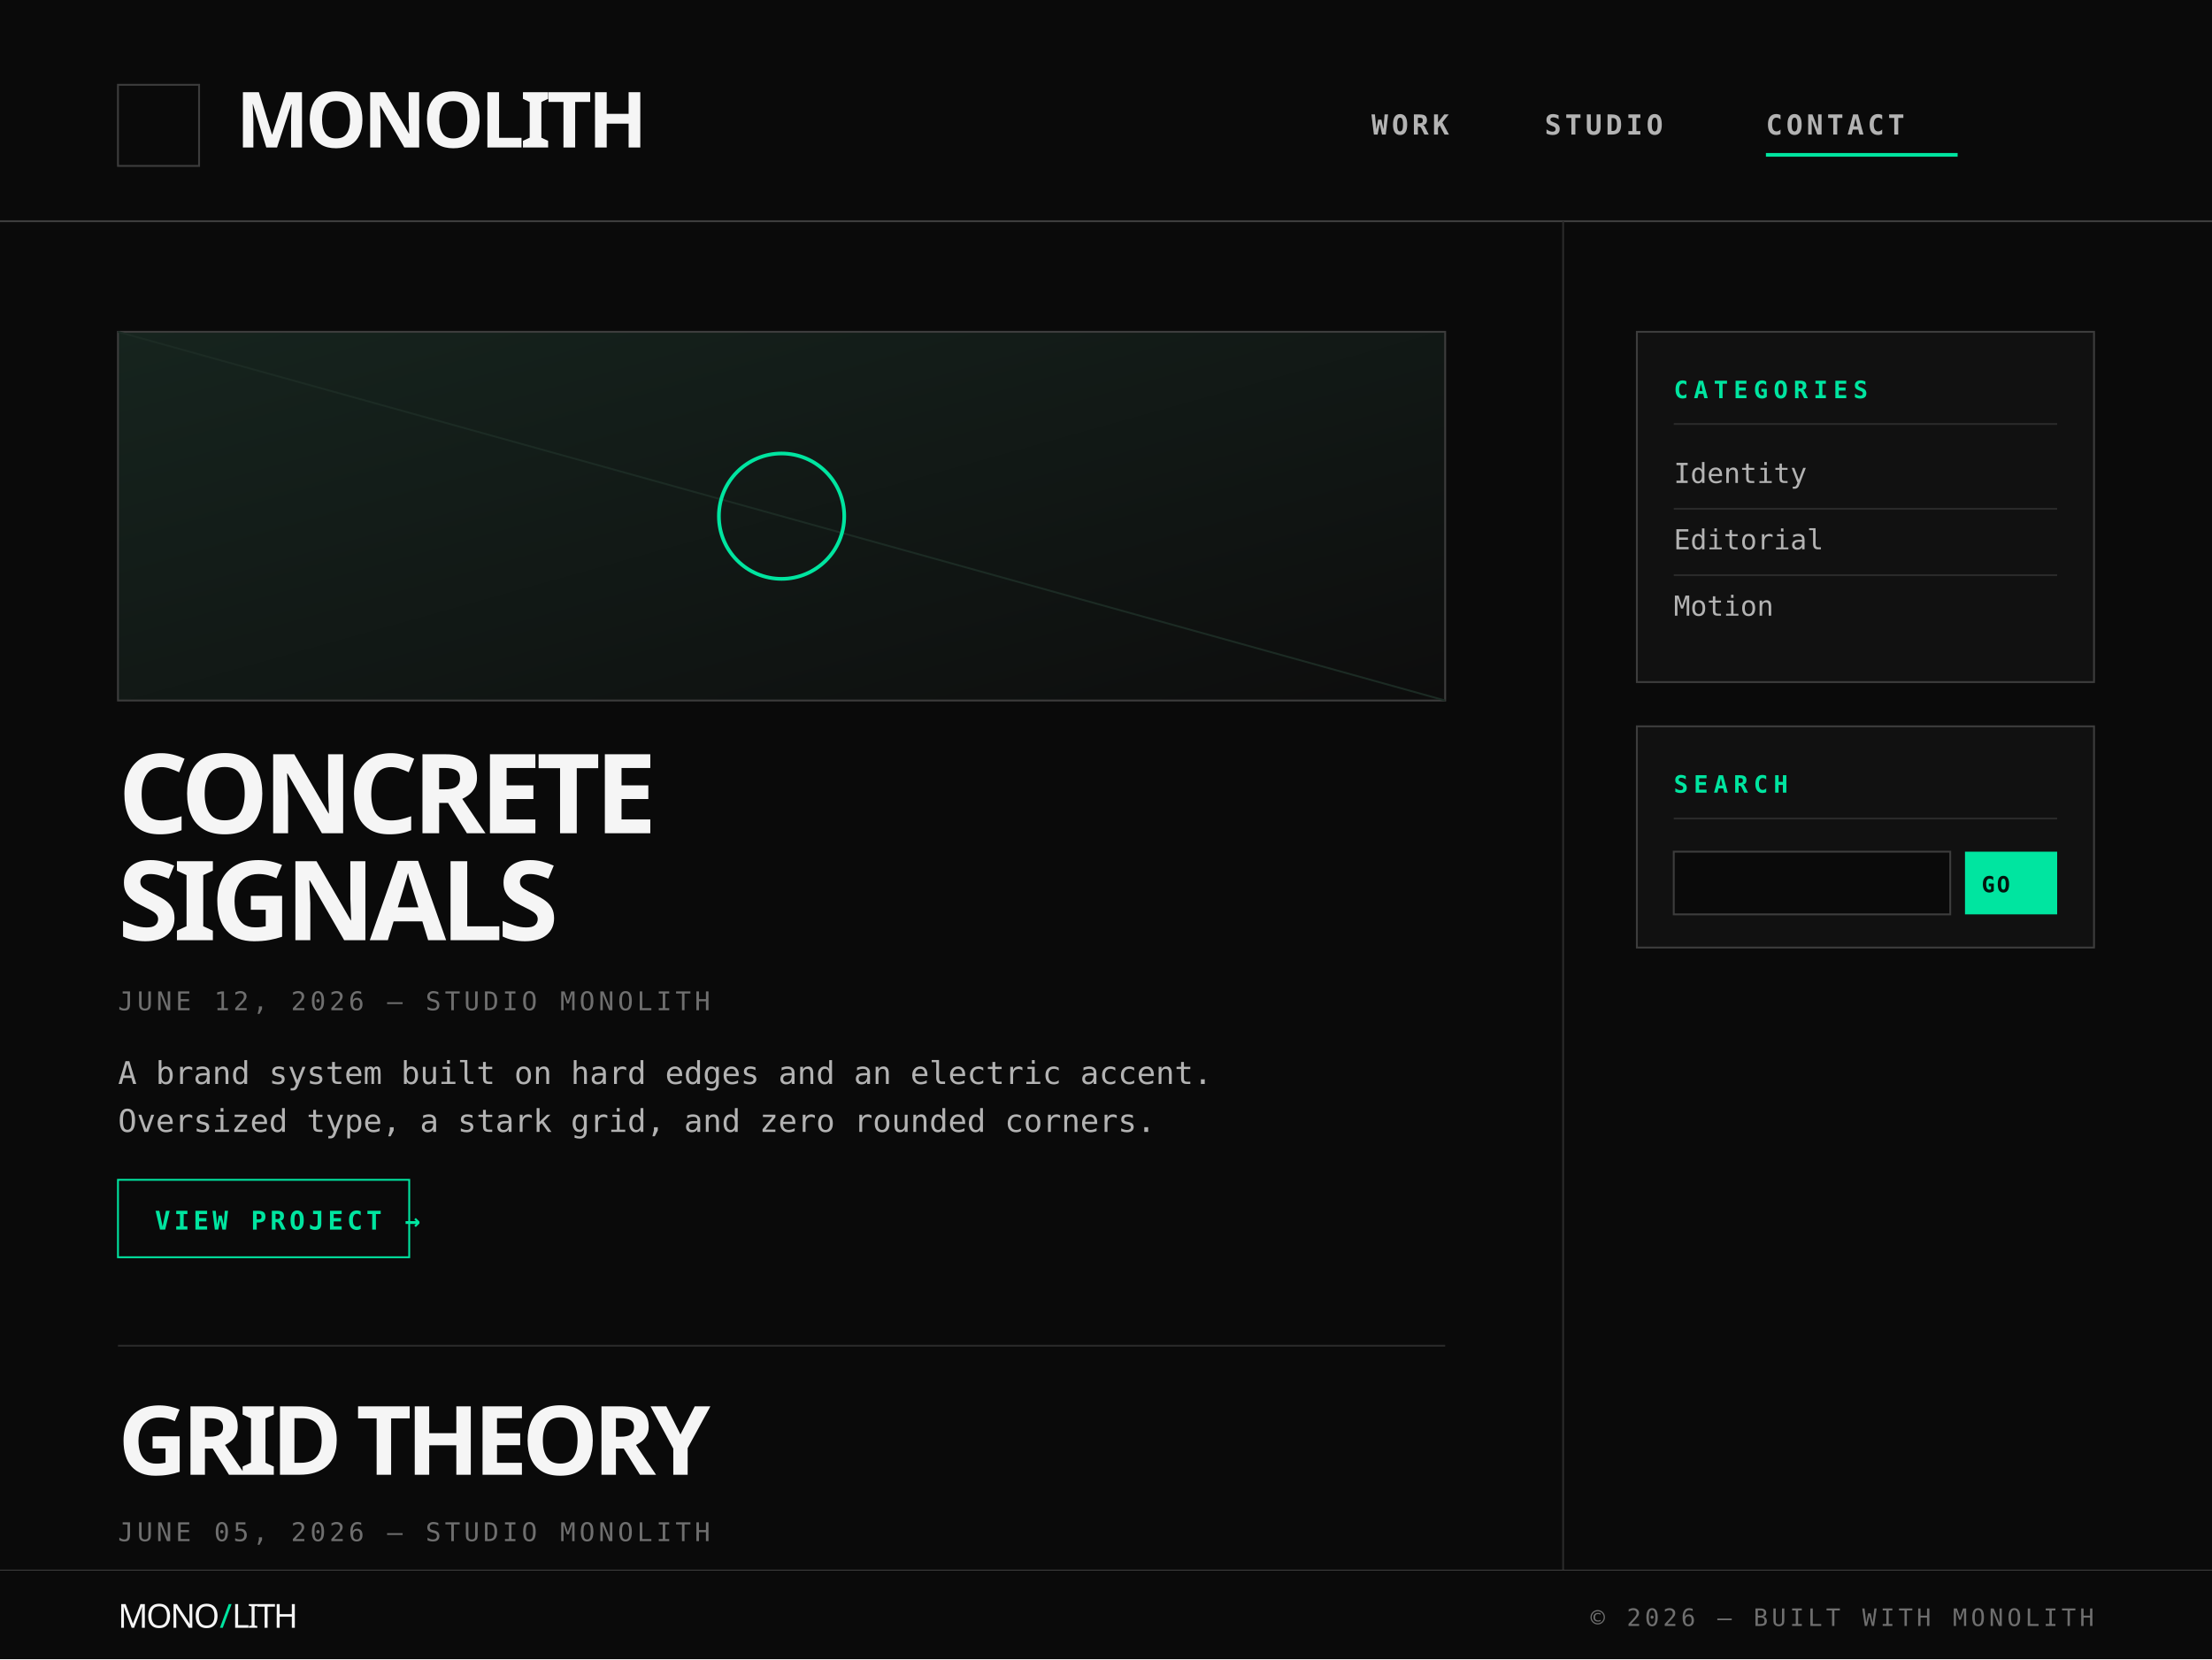
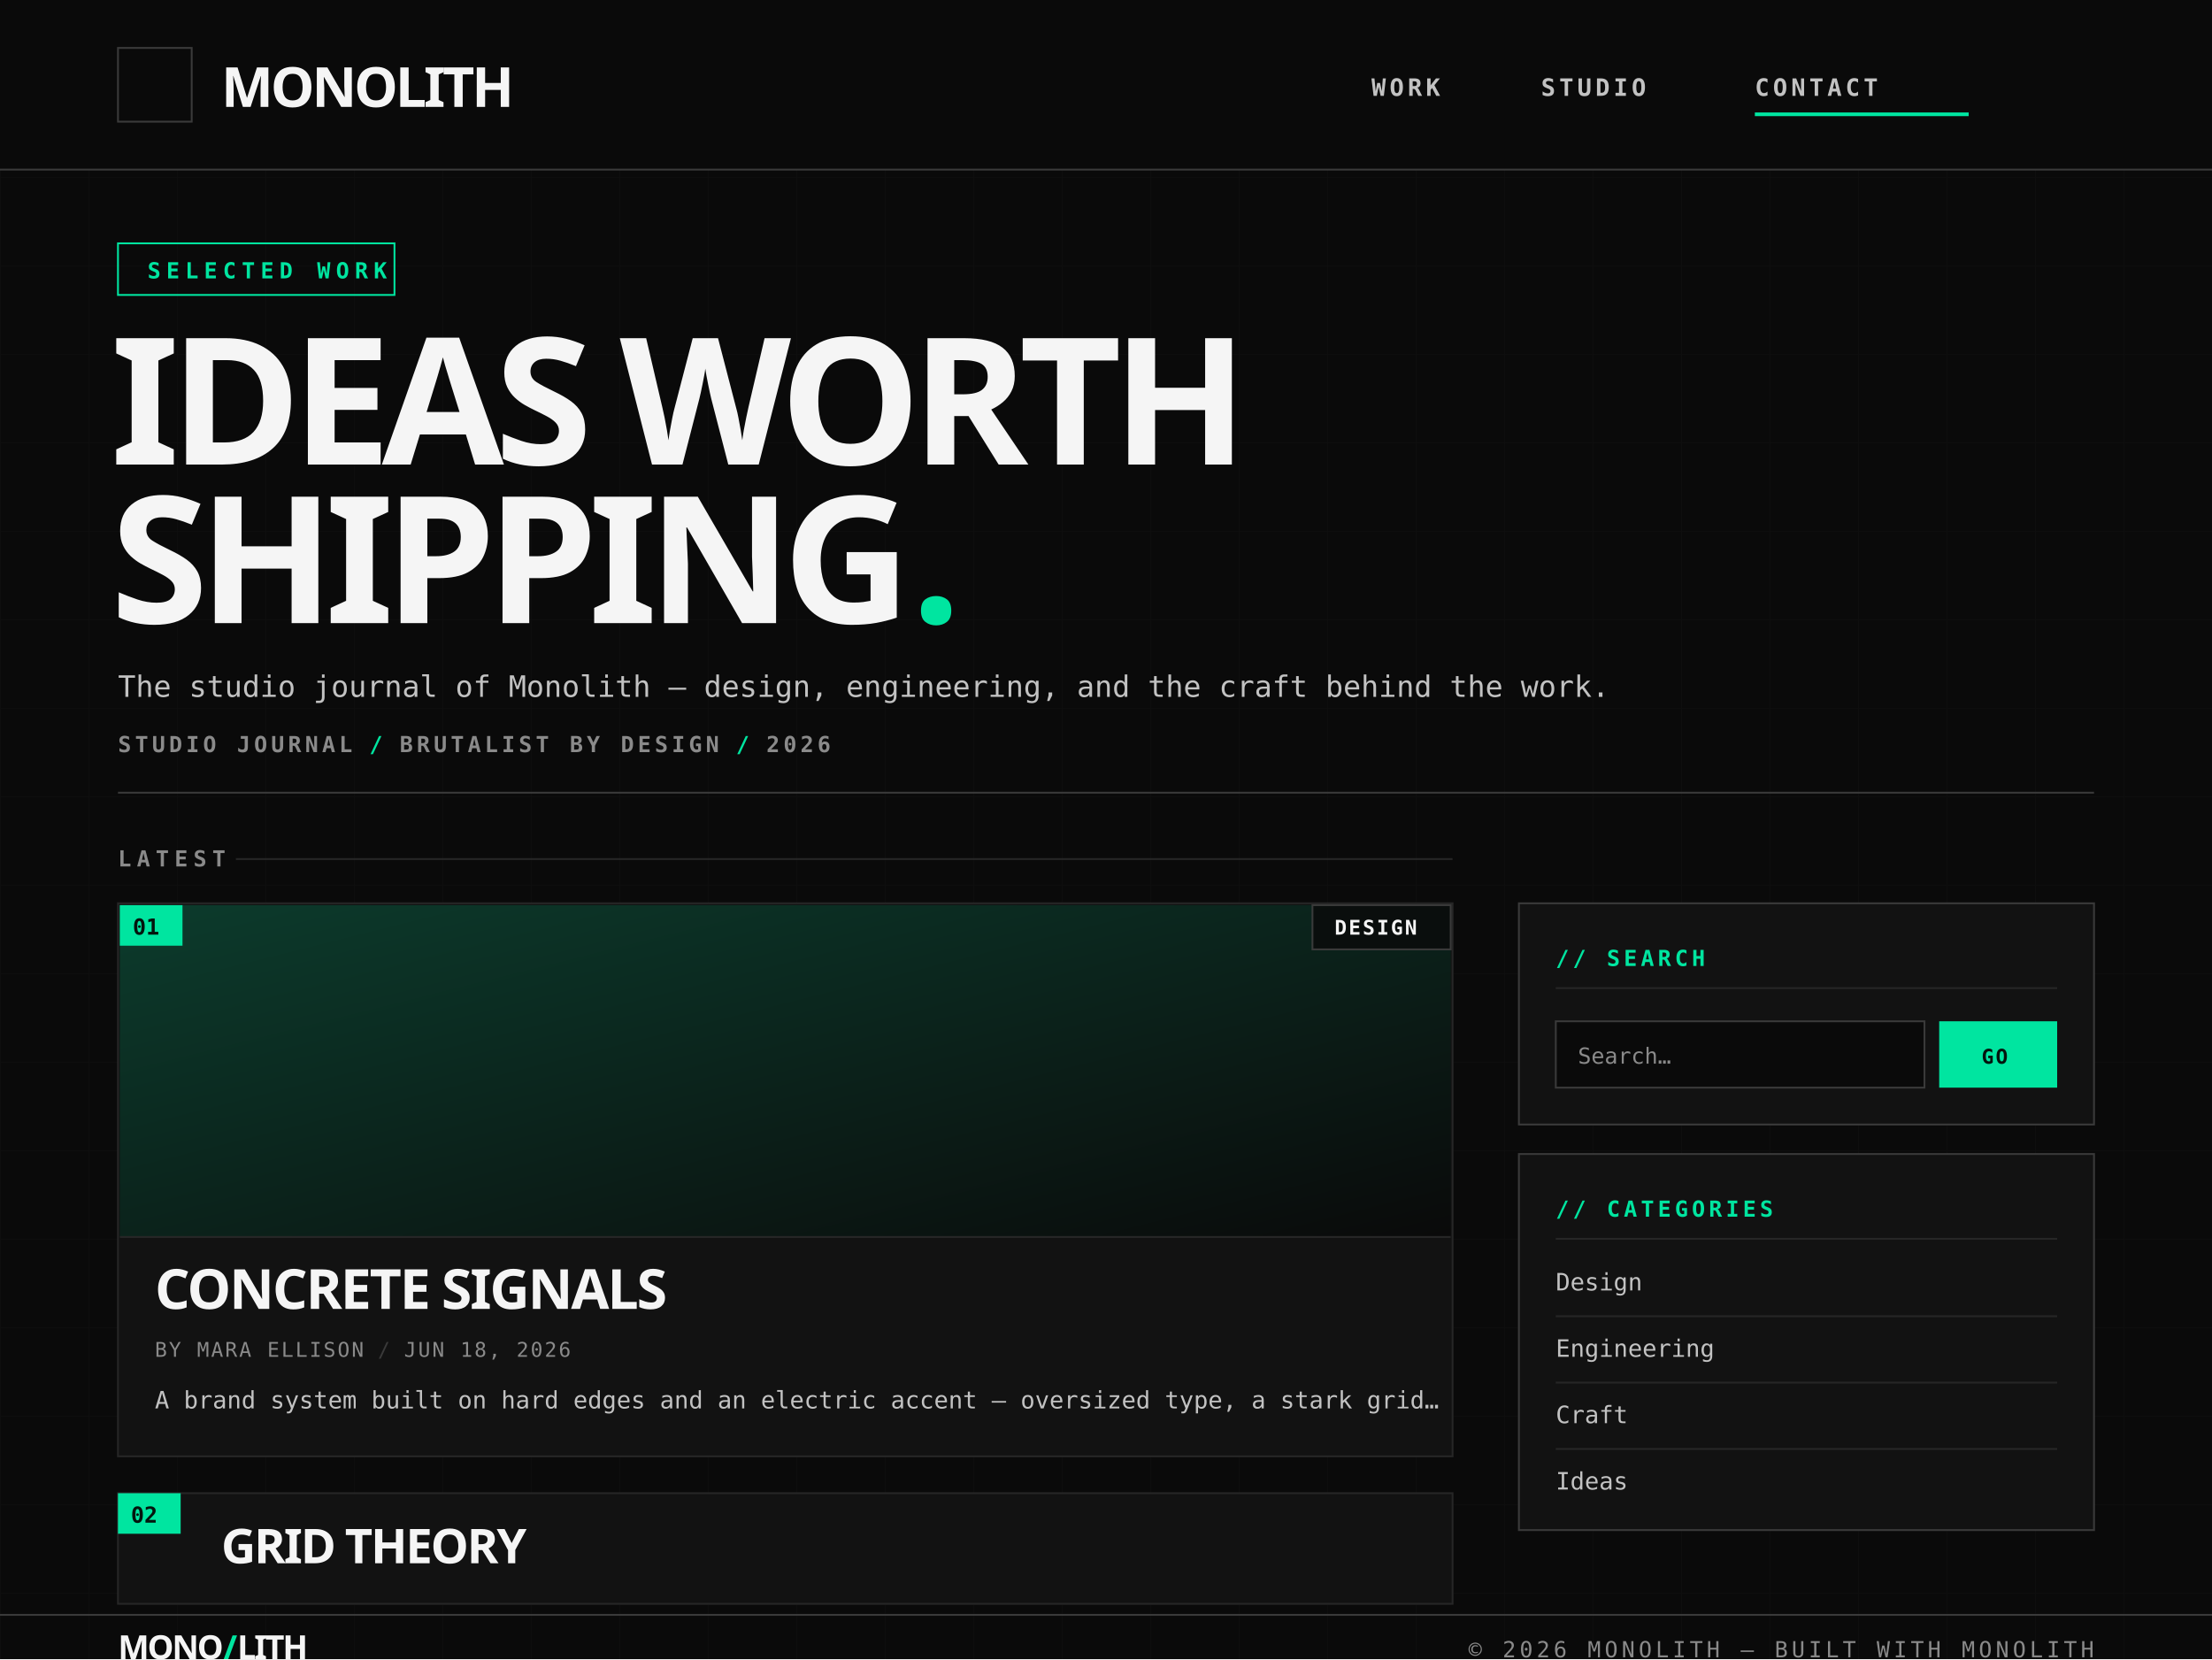
<svg xmlns="http://www.w3.org/2000/svg" width="1200" height="900" viewBox="0 0 1200 900" font-family="ui-monospace, Menlo, Consolas, monospace">
  <defs>
-     <linearGradient id="thumb" x1="0" y1="0" x2="1" y2="1">
-       <stop offset="0" stop-color="#16241e" />
-       <stop offset="1" stop-color="#0d0d0d" />
+     <linearGradient id="cover1" x1="0" y1="0" x2="1" y2="1">
+       <stop offset="0" stop-color="#0c3b2c" />
+       <stop offset="1" stop-color="#0a0a0a" />
    </linearGradient>
+     <linearGradient id="cover2" x1="0" y1="0" x2="1" y2="1">
+       <stop offset="0" stop-color="#1d2030" />
+       <stop offset="1" stop-color="#0a0a0a" />
+     </linearGradient>
+     <pattern id="grid" width="48" height="48" patternUnits="userSpaceOnUse">
+       <path d="M48 0H0V48" fill="none" stroke="#ffffff" stroke-opacity="0.018" stroke-width="1" />
+     </pattern>
  </defs>
  <rect width="1200" height="900" fill="#0a0a0a" />
-   <rect x="0" y="0" width="1200" height="120" fill="#0a0a0a" />
-   <rect x="64" y="46" width="44" height="44" fill="none" stroke="#3d3d3d" stroke-width="1" />
-   <text x="128" y="80" font-family="Arial Black, Impact, sans-serif" font-size="42" font-weight="900" fill="#f5f5f5" letter-spacing="-2">MONOLITH</text>
-   <g font-size="15" fill="#b3b3b3" letter-spacing="2" font-weight="700">
-     <text x="744" y="73">WORK</text>
-     <text x="838" y="73">STUDIO</text>
-     <text x="958" y="73">CONTACT</text>
+   <rect width="1200" height="900" fill="url(#grid)" />
+   <rect x="0" y="0" width="1200" height="92" fill="#0a0a0a" fill-opacity="0.9" />
+   <rect x="64" y="26" width="40" height="40" fill="none" stroke="#3a3a3a" stroke-width="1" />
+   <text x="120" y="58" font-family="Arial Black, Impact, sans-serif" font-size="30" font-weight="900" fill="#f5f5f5" letter-spacing="-1.5">MONOLITH</text>
+   <g font-size="13" fill="#c2c2c2" letter-spacing="2" font-weight="700">
+     <text x="744" y="52">WORK</text>
+     <text x="836" y="52">STUDIO</text>
+     <text x="952" y="52">CONTACT</text>
  </g>
-   <line x1="958" y1="84" x2="1062" y2="84" stroke="#00e5a0" stroke-width="2" />
-   <line x1="0" y1="120" x2="1200" y2="120" stroke="#3d3d3d" stroke-width="1" />
-   <line x1="848" y1="120" x2="848" y2="852" stroke="#2a2a2a" stroke-width="1" />
-   <rect x="64" y="180" width="720" height="200" fill="url(#thumb)" stroke="#3d3d3d" stroke-width="1" />
-   <line x1="64" y1="180" x2="784" y2="380" stroke="#1c2b24" stroke-width="1" />
-   <circle cx="424" cy="280" r="34" fill="none" stroke="#00e5a0" stroke-width="2" />
-   <text x="64" y="452" font-family="Arial Black, Impact, sans-serif" font-size="60" font-weight="900" fill="#f5f5f5" letter-spacing="-3">CONCRETE</text>
-   <text x="64" y="510" font-family="Arial Black, Impact, sans-serif" font-size="60" font-weight="900" fill="#f5f5f5" letter-spacing="-3">SIGNALS</text>
-   <text x="64" y="548" font-size="14" fill="#6f6f6f" letter-spacing="2">JUNE 12, 2026 — STUDIO MONOLITH</text>
-   <g font-size="17" fill="#b3b3b3">
-     <text x="64" y="588">A brand system built on hard edges and an electric accent.</text>
-     <text x="64" y="614">Oversized type, a stark grid, and zero rounded corners.</text>
+   <line x1="952" y1="62" x2="1068" y2="62" stroke="#00e5a0" stroke-width="2" />
+   <line x1="0" y1="92" x2="1200" y2="92" stroke="#3a3a3a" stroke-width="1" />
+   <rect x="64" y="132" width="150" height="28" fill="none" stroke="#00e5a0" stroke-width="1" />
+   <text x="80" y="151" font-size="12" font-weight="700" fill="#00e5a0" letter-spacing="3">SELECTED WORK</text>
+   <g font-family="Arial Black, Impact, sans-serif" font-weight="900" fill="#f5f5f5" letter-spacing="-5">
+     <text x="60" y="252" font-size="96">IDEAS WORTH</text>
+     <text x="60" y="338" font-size="96">SHIPPING<tspan fill="#00e5a0">.</tspan>
+     </text>
  </g>
-   <rect x="64" y="640" width="158" height="42" fill="none" stroke="#00e5a0" stroke-width="1" />
-   <text x="84" y="667" font-size="14" font-weight="700" fill="#00e5a0" letter-spacing="2">VIEW PROJECT →</text>
-   <line x1="64" y1="730" x2="784" y2="730" stroke="#2a2a2a" stroke-width="1" />
-   <text x="64" y="800" font-family="Arial Black, Impact, sans-serif" font-size="52" font-weight="900" fill="#f5f5f5" letter-spacing="-3">GRID THEORY</text>
-   <text x="64" y="836" font-size="14" fill="#6f6f6f" letter-spacing="2">JUNE 05, 2026 — STUDIO MONOLITH</text>
-   <rect x="888" y="180" width="248" height="190" fill="#111111" stroke="#3d3d3d" stroke-width="1" />
-   <text x="908" y="216" font-size="13" font-weight="700" fill="#00e5a0" letter-spacing="3">CATEGORIES</text>
-   <line x1="908" y1="230" x2="1116" y2="230" stroke="#2a2a2a" stroke-width="1" />
-   <g font-size="15" fill="#b3b3b3">
-     <text x="908" y="262">Identity</text>
-     <text x="908" y="298">Editorial</text>
-     <text x="908" y="334">Motion</text>
+   <text x="64" y="378" font-size="16" fill="#c2c2c2">The studio journal of Monolith — design, engineering, and the craft behind the work.</text>
+   <g font-size="12" fill="#8a8a8a" letter-spacing="2" font-weight="700">
+     <text x="64" y="408">STUDIO JOURNAL <tspan fill="#00e5a0">/</tspan> BRUTALIST BY DESIGN <tspan fill="#00e5a0">/</tspan> 2026</text>
  </g>
-   <line x1="908" y1="276" x2="1116" y2="276" stroke="#2a2a2a" stroke-width="1" />
-   <line x1="908" y1="312" x2="1116" y2="312" stroke="#2a2a2a" stroke-width="1" />
-   <rect x="888" y="394" width="248" height="120" fill="#111111" stroke="#3d3d3d" stroke-width="1" />
-   <text x="908" y="430" font-size="13" font-weight="700" fill="#00e5a0" letter-spacing="3">SEARCH</text>
-   <line x1="908" y1="444" x2="1116" y2="444" stroke="#2a2a2a" stroke-width="1" />
-   <rect x="908" y="462" width="150" height="34" fill="#0a0a0a" stroke="#3d3d3d" stroke-width="1" />
-   <rect x="1066" y="462" width="50" height="34" fill="#00e5a0" />
-   <text x="1075" y="484" font-size="12" font-weight="700" fill="#04150e" letter-spacing="1">GO</text>
-   <line x1="0" y1="852" x2="1200" y2="852" stroke="#3d3d3d" stroke-width="1" />
-   <rect x="0" y="852" width="1200" height="48" fill="#0a0a0a" />
-   <text x="64" y="883" font-family="Arial Black, Impact, sans-serif" font-size="18" fill="#f5f5f5" letter-spacing="-1">MONO<tspan fill="#00e5a0">/</tspan>LITH</text>
-   <text x="1136" y="882" font-size="13" fill="#6f6f6f" letter-spacing="2" text-anchor="end">© 2026 — BUILT WITH MONOLITH</text>
+   <line x1="64" y1="430" x2="1136" y2="430" stroke="#3a3a3a" stroke-width="1" />
+   <text x="64" y="470" font-size="12" font-weight="700" fill="#8a8a8a" letter-spacing="3">LATEST</text>
+   <line x1="128" y1="466" x2="788" y2="466" stroke="#262626" stroke-width="1" />
+   <rect x="64" y="490" width="724" height="300" fill="#121212" stroke="#262626" stroke-width="1" />
+   <rect x="65" y="491" width="722" height="180" fill="url(#cover1)" />
+   <line x1="65" y1="671" x2="787" y2="671" stroke="#262626" stroke-width="1" />
+   <rect x="65" y="491" width="34" height="22" fill="#00e5a0" />
+   <text x="72" y="507" font-size="12" font-weight="700" fill="#04150e">01</text>
+   <rect x="712" y="491" width="75" height="24" fill="#0a0a0a" fill-opacity="0.82" stroke="#3a3a3a" stroke-width="1" />
+   <text x="724" y="507" font-size="11" font-weight="700" fill="#f5f5f5" letter-spacing="1">DESIGN</text>
+   <text x="84" y="710" font-family="Arial Black, Impact, sans-serif" font-size="30" font-weight="900" fill="#f5f5f5" letter-spacing="-1">CONCRETE SIGNALS</text>
+   <text x="84" y="736" font-size="11" fill="#8a8a8a" letter-spacing="1">BY MARA ELLISON <tspan fill="#3a3a3a">/</tspan> JUN 18, 2026</text>
+   <text x="84" y="764" font-size="13" fill="#c2c2c2">A brand system built on hard edges and an electric accent — oversized type, a stark grid…</text>
+   <rect x="64" y="810" width="724" height="60" fill="#121212" stroke="#262626" stroke-width="1" />
+   <rect x="64" y="810" width="34" height="22" fill="#00e5a0" />
+   <text x="71" y="826" font-size="12" font-weight="700" fill="#04150e">02</text>
+   <text x="120" y="848" font-family="Arial Black, Impact, sans-serif" font-size="26" font-weight="900" fill="#f5f5f5" letter-spacing="-1">GRID THEORY</text>
+   <rect x="824" y="490" width="312" height="120" fill="#121212" stroke="#3a3a3a" stroke-width="1" />
+   <text x="844" y="524" font-size="12" font-weight="700" fill="#00e5a0" letter-spacing="2">// SEARCH</text>
+   <line x1="844" y1="536" x2="1116" y2="536" stroke="#262626" stroke-width="1" />
+   <rect x="844" y="554" width="200" height="36" fill="#0a0a0a" stroke="#3a3a3a" stroke-width="1" />
+   <text x="856" y="577" font-size="12" fill="#8a8a8a">Search…</text>
+   <rect x="1052" y="554" width="64" height="36" fill="#00e5a0" />
+   <text x="1075" y="577" font-size="11" font-weight="700" fill="#04150e" letter-spacing="1">GO</text>
+   <rect x="824" y="626" width="312" height="204" fill="#121212" stroke="#3a3a3a" stroke-width="1" />
+   <text x="844" y="660" font-size="12" font-weight="700" fill="#00e5a0" letter-spacing="2">// CATEGORIES</text>
+   <line x1="844" y1="672" x2="1116" y2="672" stroke="#262626" stroke-width="1" />
+   <g font-size="13" fill="#c2c2c2">
+     <text x="844" y="700">Design</text>
+     <text x="844" y="736">Engineering</text>
+     <text x="844" y="772">Craft</text>
+     <text x="844" y="808">Ideas</text>
+   </g>
+   <line x1="844" y1="714" x2="1116" y2="714" stroke="#262626" stroke-width="1" />
+   <line x1="844" y1="750" x2="1116" y2="750" stroke="#262626" stroke-width="1" />
+   <line x1="844" y1="786" x2="1116" y2="786" stroke="#262626" stroke-width="1" />
+   <line x1="0" y1="876" x2="1200" y2="876" stroke="#3a3a3a" stroke-width="1" />
+   <text x="64" y="900" font-family="Arial Black, Impact, sans-serif" font-size="18" font-weight="900" fill="#f5f5f5" letter-spacing="-1">MONO<tspan fill="#00e5a0">/</tspan>LITH</text>
+   <text x="1136" y="899" font-size="12" fill="#8a8a8a" letter-spacing="2" text-anchor="end">© 2026 MONOLITH — BUILT WITH MONOLITH</text>
</svg>
